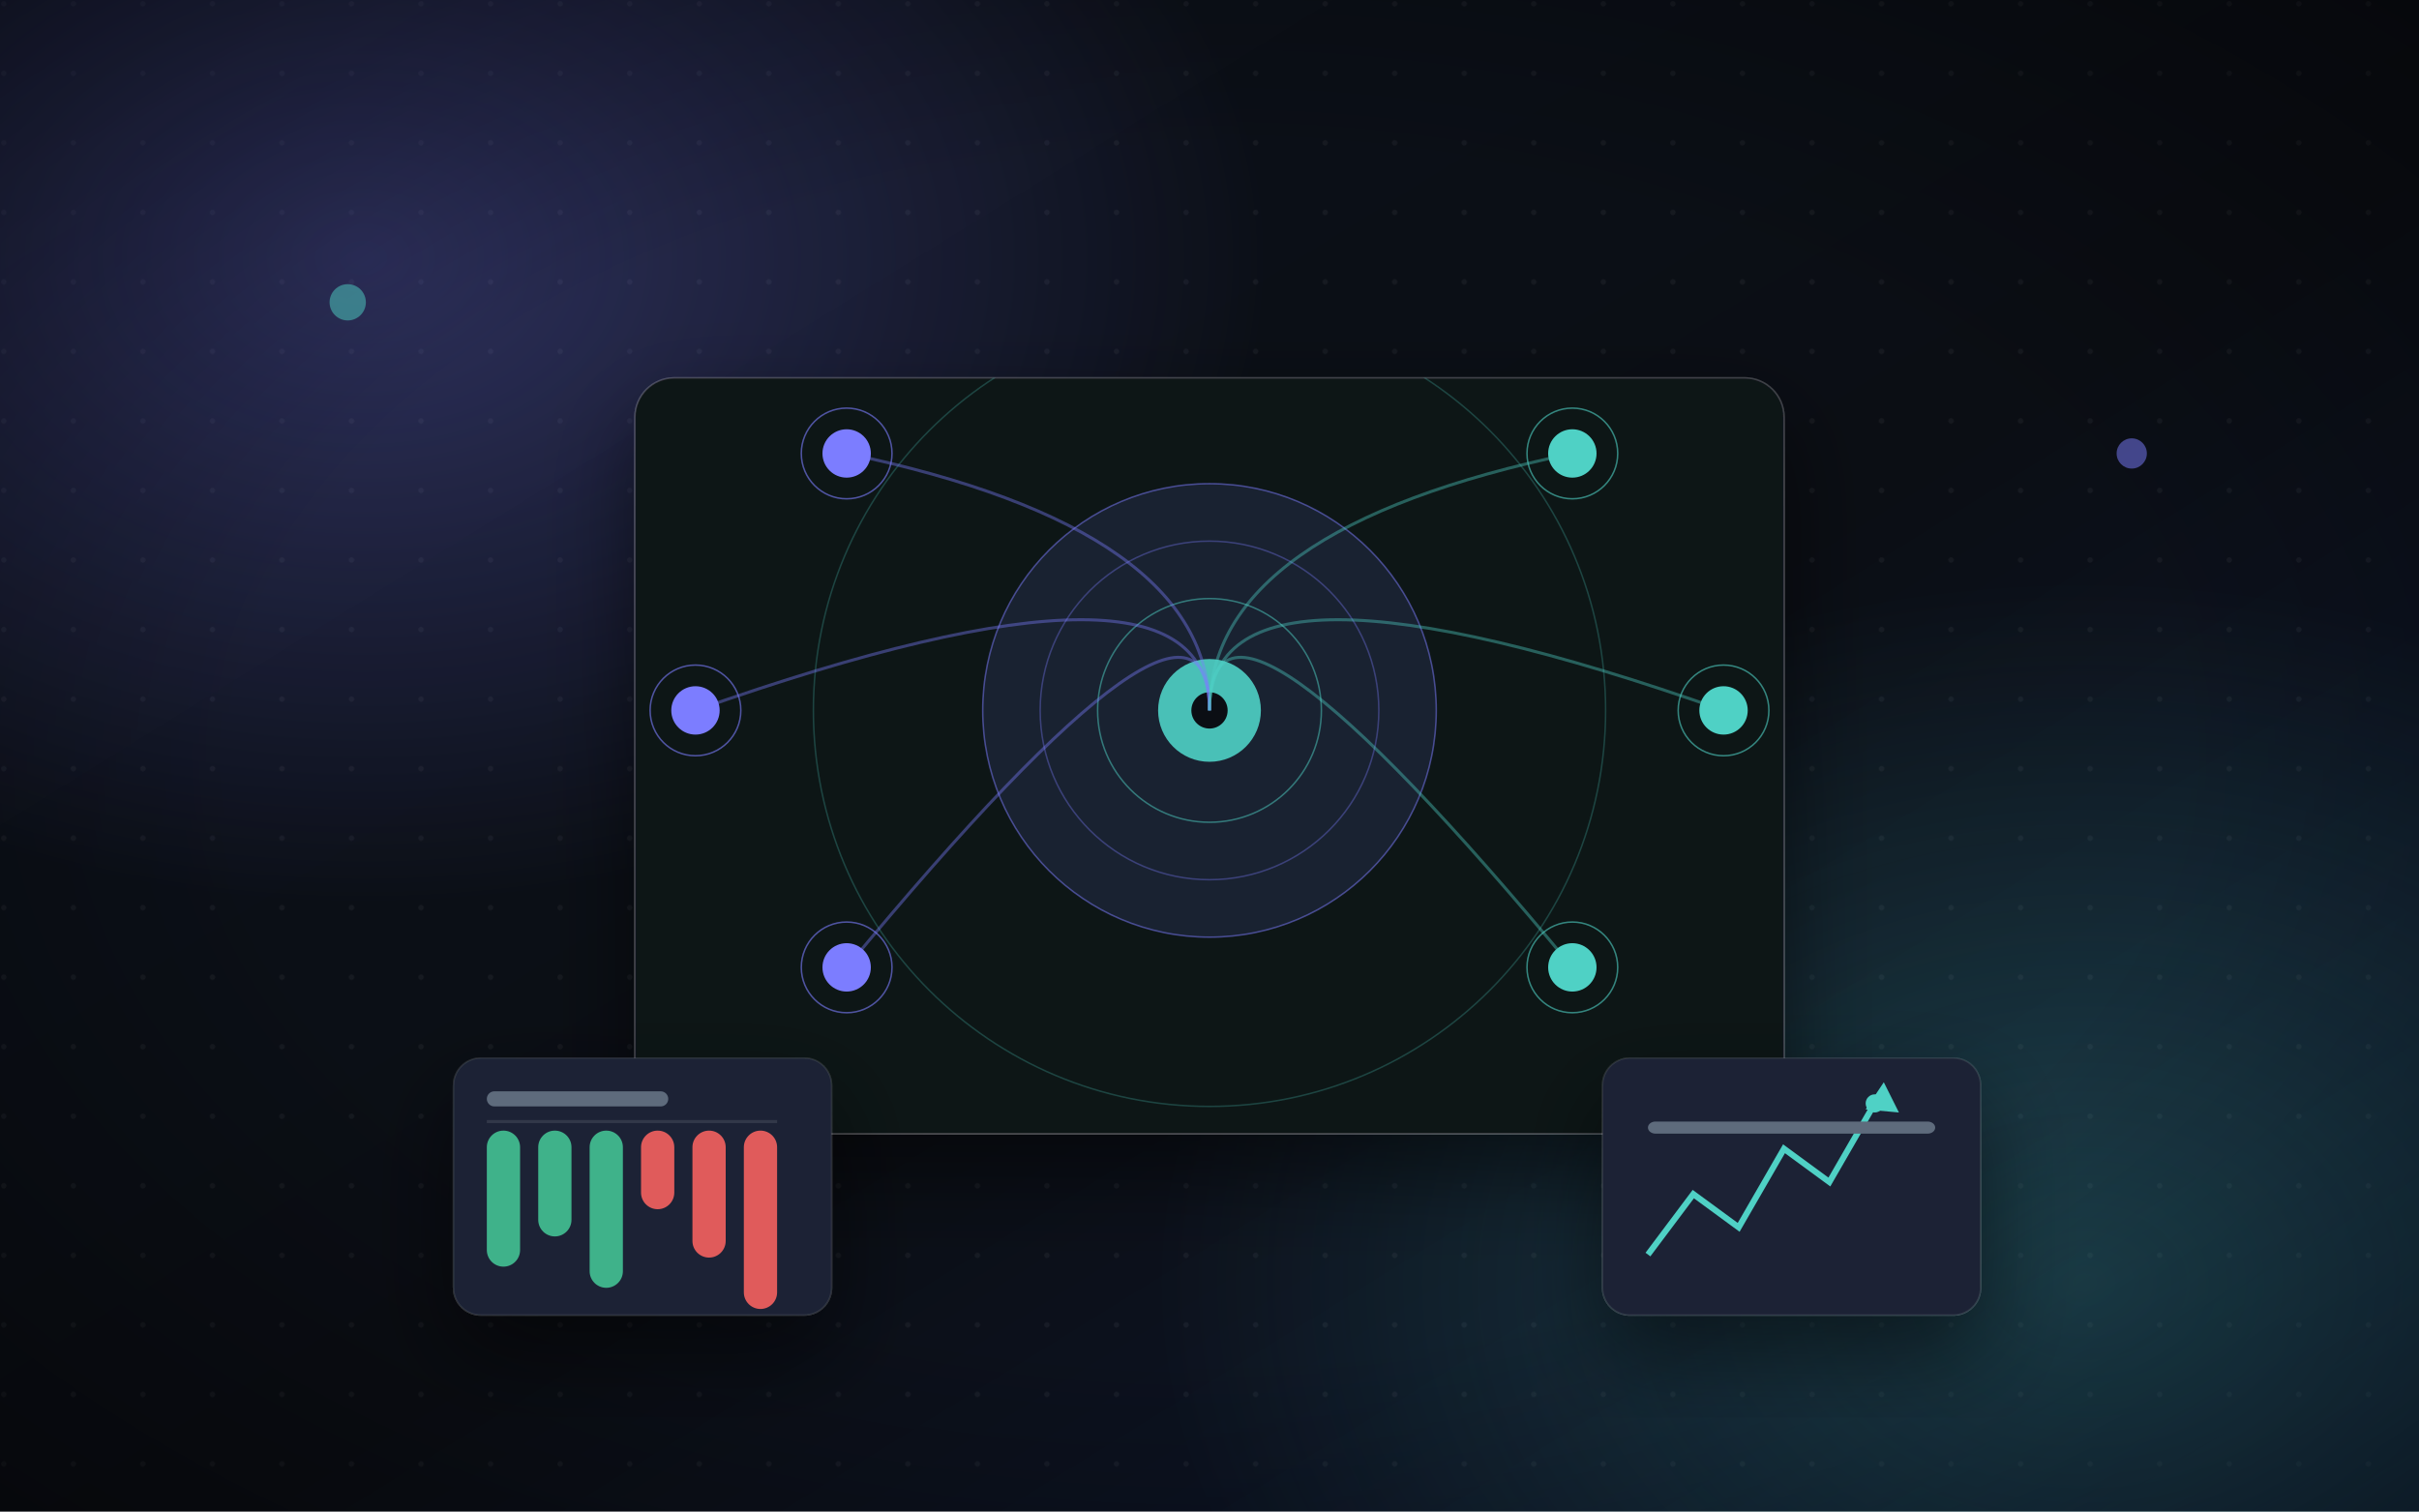
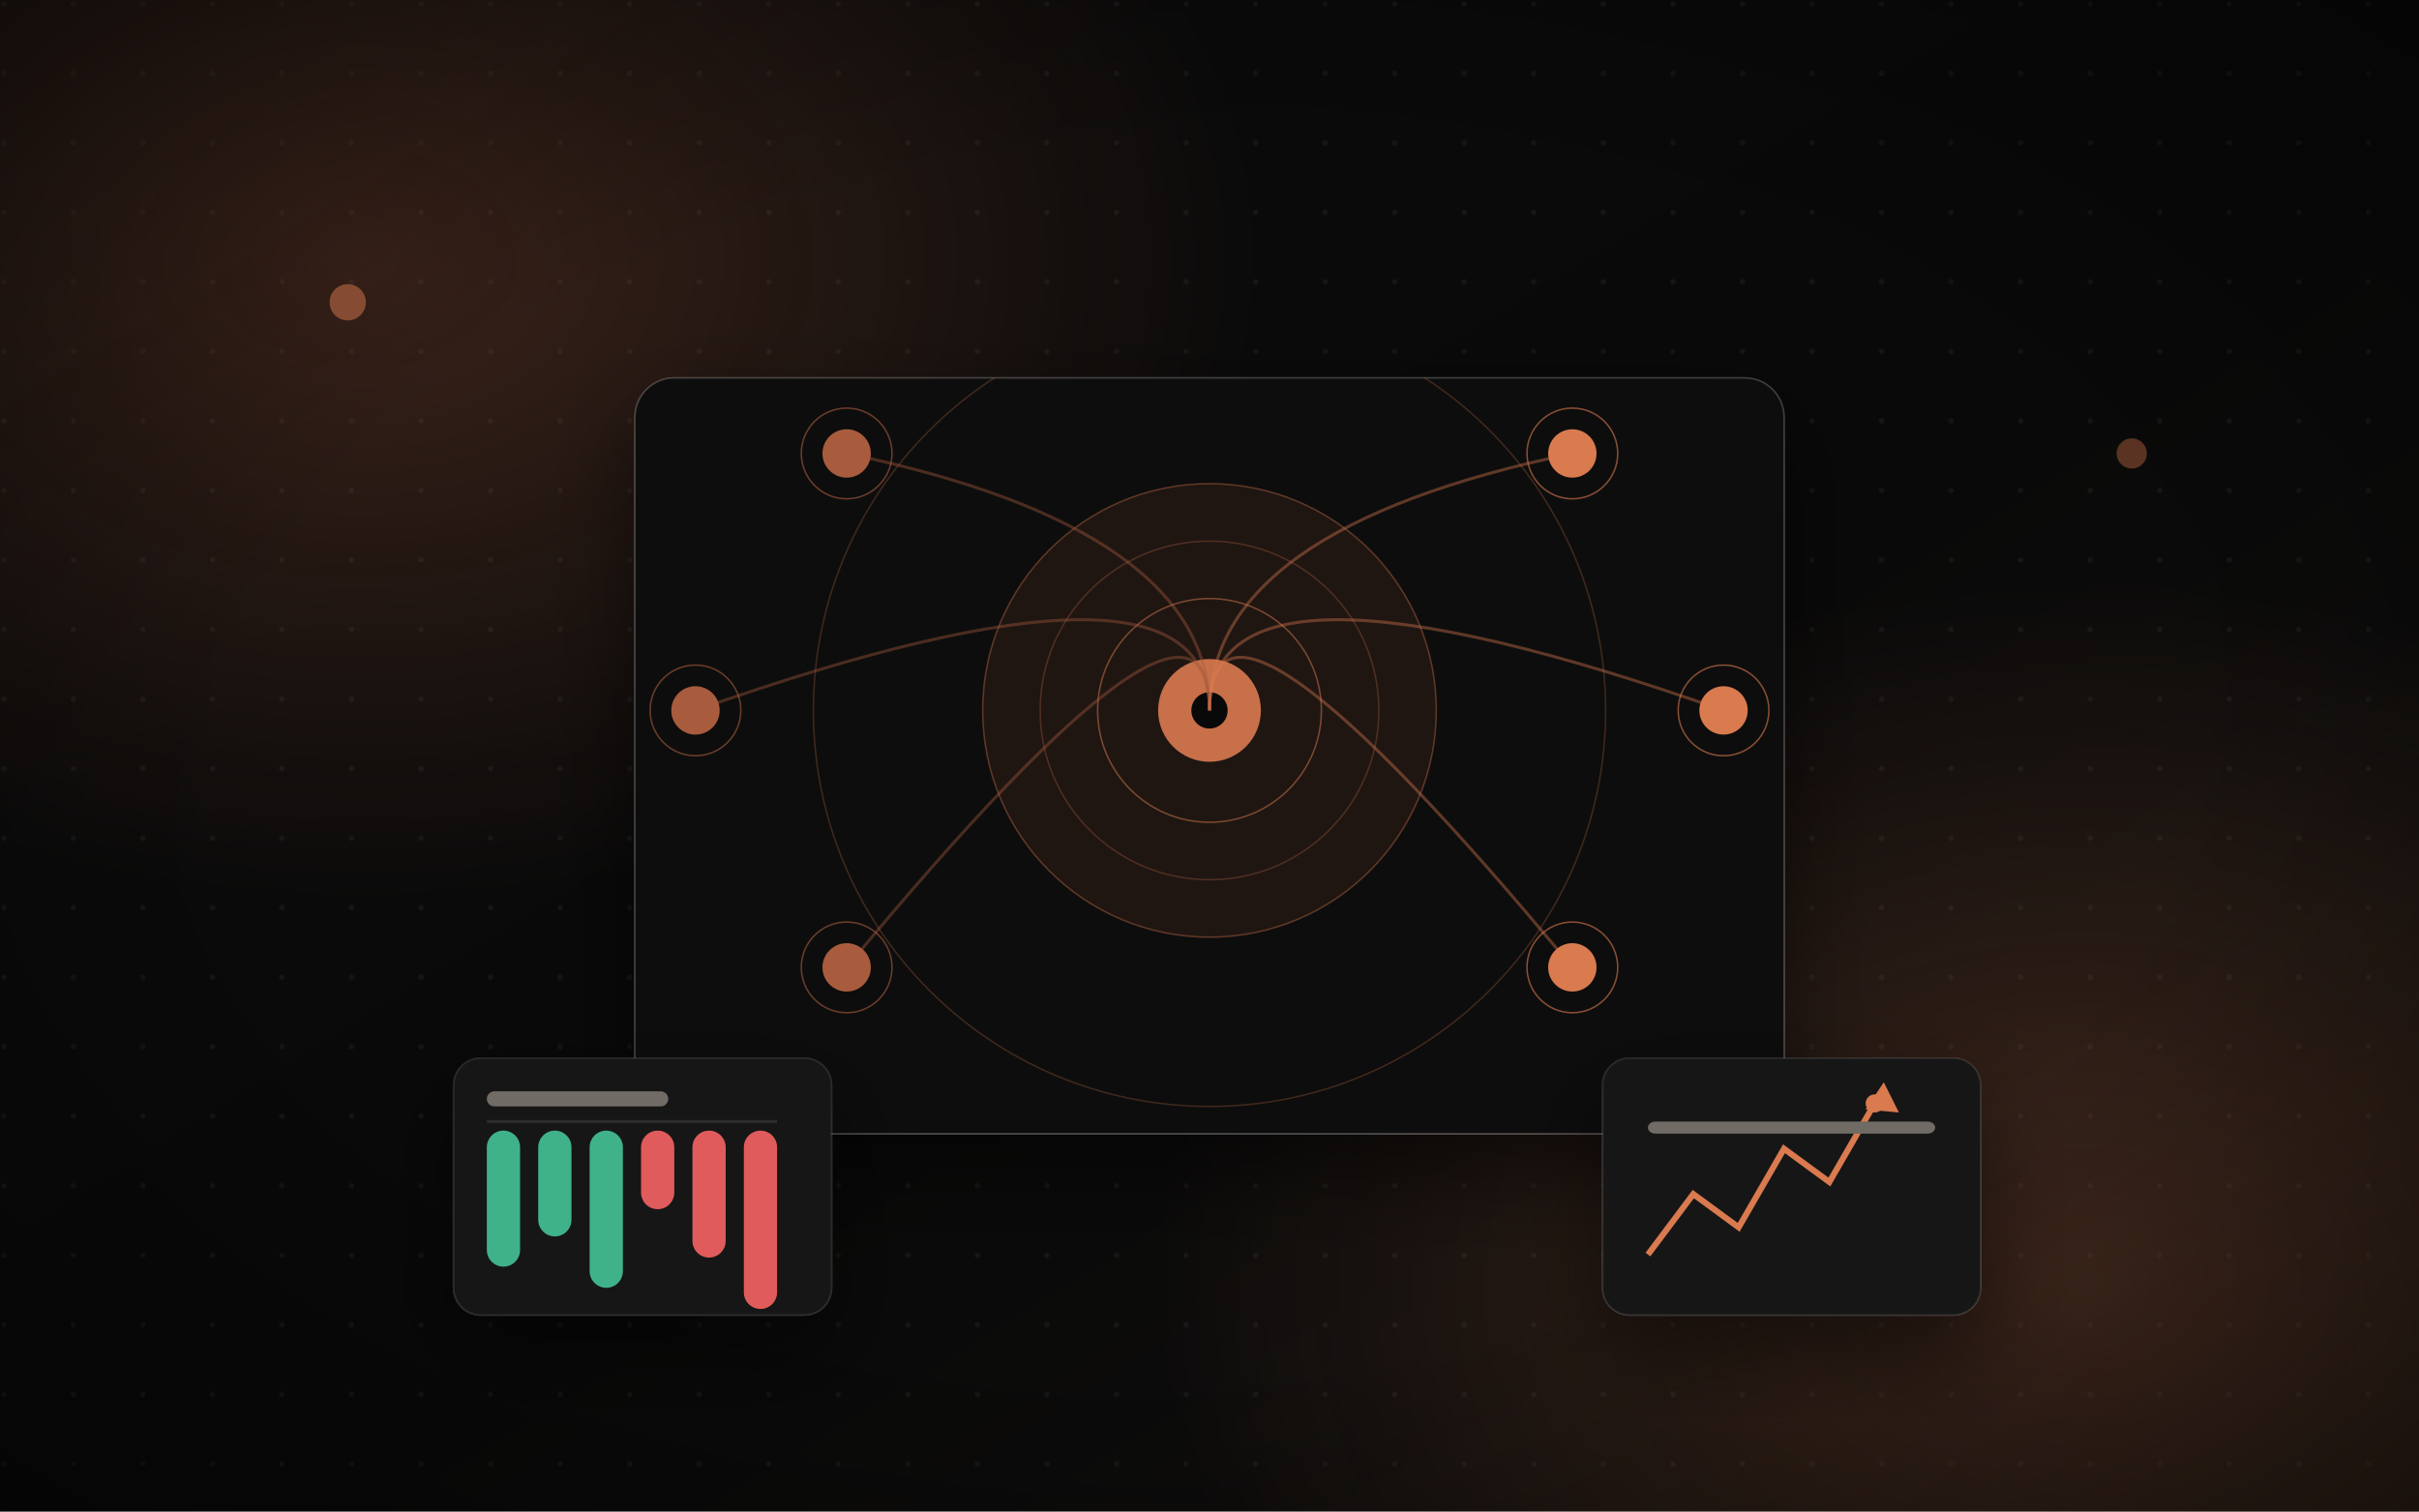
<svg xmlns="http://www.w3.org/2000/svg" width="1600" height="1000" viewBox="0 0 1600 1000">
  <defs>
    <linearGradient id="bgG" x1="0" y1="0" x2="1" y2="1">
-       <stop offset="0" stop-color="#0C111B" />
-       <stop offset="0.55" stop-color="#0B0E14" />
-       <stop offset="1" stop-color="#0E1832" />
+       <stop offset="0" stop-color="#0B0B0B" />
+       <stop offset="0.55" stop-color="#090909" />
+       <stop offset="1" stop-color="#12100E" />
    </linearGradient>
    <radialGradient id="gA" cx="0.5" cy="0.5" r="0.5">
-       <stop offset="0" stop-color="#7C7DFF" stop-opacity="0.30" />
-       <stop offset="1" stop-color="#7C7DFF" stop-opacity="0" />
+       <stop offset="0" stop-color="#A95C3D" stop-opacity="0.30" />
+       <stop offset="1" stop-color="#A95C3D" stop-opacity="0" />
    </radialGradient>
    <radialGradient id="gB" cx="0.5" cy="0.5" r="0.5">
-       <stop offset="0" stop-color="#4FD1C5" stop-opacity="0.24" />
-       <stop offset="1" stop-color="#4FD1C5" stop-opacity="0" />
+       <stop offset="0" stop-color="#D97A4F" stop-opacity="0.24" />
+       <stop offset="1" stop-color="#D97A4F" stop-opacity="0" />
    </radialGradient>
    <pattern id="dots" width="46" height="46" patternUnits="userSpaceOnUse">
      <circle cx="2.5" cy="2.5" r="1.8" fill="#ffffff" fill-opacity="0.05" />
    </pattern>
    <radialGradient id="vig" cx="0.5" cy="0.5" r="0.72">
      <stop offset="0.55" stop-color="#000" stop-opacity="0" />
      <stop offset="1" stop-color="#000" stop-opacity="0.45" />
    </radialGradient>
    <filter id="sh" x="-40%" y="-40%" width="180%" height="180%">
      <feDropShadow dx="0" dy="26" stdDeviation="30" flood-color="#000000" flood-opacity="0.5" />
    </filter>
  </defs>
  <rect width="1600" height="1000" fill="url(#bgG)" />
  <rect width="1600" height="1000" fill="url(#dots)" />
  <ellipse cx="240" cy="170" rx="600" ry="430" fill="url(#gA)" />
  <ellipse cx="1380" cy="850" rx="620" ry="470" fill="url(#gB)" />
  <rect width="1600" height="1000" fill="url(#vig)" />
  <clipPath id="c3">
    <rect x="420" y="250" width="760" height="500" />
  </clipPath>
  <g>
-     <rect x="420" y="250" width="760" height="500" rx="26" fill="#0E1219" stroke="rgba(255,255,255,0.20)" filter="url(#sh)" />
+     <rect x="420" y="250" width="760" height="500" rx="26" fill="#0E0E0E" stroke="rgba(255,255,255,0.20)" filter="url(#sh)" />
    <g clip-path="url(#c3)">
-       <circle cx="800" cy="470" r="150" fill="rgba(124,125,255,0.12)" />
-       <circle cx="800" cy="470" r="150" fill="none" stroke="#7C7DFF" stroke-opacity="0.5" />
-       <circle cx="800" cy="470" r="112" fill="none" stroke="#7C7DFF" stroke-opacity="0.35" />
-       <circle cx="800" cy="470" r="74" fill="none" stroke="#4FD1C5" stroke-opacity="0.5" />
-       <circle cx="800" cy="470" r="34" fill="#4FD1C5" opacity="0.9" />
-       <circle cx="800" cy="470" r="12" fill="#0B0E14" />
-       <circle cx="800" cy="470" r="262" fill="none" stroke="#4FD1C5" stroke-opacity="0.25" />
+       <circle cx="800" cy="470" r="150" fill="rgba(169,92,61,0.12)" />
+       <circle cx="800" cy="470" r="150" fill="none" stroke="#A95C3D" stroke-opacity="0.5" />
+       <circle cx="800" cy="470" r="112" fill="none" stroke="#A95C3D" stroke-opacity="0.35" />
+       <circle cx="800" cy="470" r="74" fill="none" stroke="#D97A4F" stroke-opacity="0.5" />
+       <circle cx="800" cy="470" r="34" fill="#D97A4F" opacity="0.9" />
+       <circle cx="800" cy="470" r="12" fill="#090909" />
+       <circle cx="800" cy="470" r="262" fill="none" stroke="#D97A4F" stroke-opacity="0.25" />
      <g>
-         <path d="M560 300 Q 800 350 800 470" stroke="#7C7DFF" stroke-width="2" fill="none" stroke-opacity="0.4" />
-         <circle cx="560" cy="300" r="30" fill="none" stroke="#7C7DFF" stroke-opacity="0.6" />
-         <circle cx="560" cy="300" r="16" fill="#7C7DFF" />
-         <path d="M1040 300 Q 800 350 800 470" stroke="#4FD1C5" stroke-width="2" fill="none" stroke-opacity="0.4" />
-         <circle cx="1040" cy="300" r="30" fill="none" stroke="#4FD1C5" stroke-opacity="0.6" />
-         <circle cx="1040" cy="300" r="16" fill="#4FD1C5" />
-         <path d="M560 640 Q 800 350 800 470" stroke="#7C7DFF" stroke-width="2" fill="none" stroke-opacity="0.4" />
-         <circle cx="560" cy="640" r="30" fill="none" stroke="#7C7DFF" stroke-opacity="0.6" />
-         <circle cx="560" cy="640" r="16" fill="#7C7DFF" />
-         <path d="M1040 640 Q 800 350 800 470" stroke="#4FD1C5" stroke-width="2" fill="none" stroke-opacity="0.4" />
-         <circle cx="1040" cy="640" r="30" fill="none" stroke="#4FD1C5" stroke-opacity="0.6" />
-         <circle cx="1040" cy="640" r="16" fill="#4FD1C5" />
-         <path d="M460 470 Q 800 350 800 470" stroke="#7C7DFF" stroke-width="2" fill="none" stroke-opacity="0.4" />
-         <circle cx="460" cy="470" r="30" fill="none" stroke="#7C7DFF" stroke-opacity="0.6" />
-         <circle cx="460" cy="470" r="16" fill="#7C7DFF" />
-         <path d="M1140 470 Q 800 350 800 470" stroke="#4FD1C5" stroke-width="2" fill="none" stroke-opacity="0.4" />
-         <circle cx="1140" cy="470" r="30" fill="none" stroke="#4FD1C5" stroke-opacity="0.6" />
-         <circle cx="1140" cy="470" r="16" fill="#4FD1C5" />
+         <path d="M560 300 Q 800 350 800 470" stroke="#A95C3D" stroke-width="2" fill="none" stroke-opacity="0.4" />
+         <circle cx="560" cy="300" r="30" fill="none" stroke="#A95C3D" stroke-opacity="0.6" />
+         <circle cx="560" cy="300" r="16" fill="#A95C3D" />
+         <path d="M1040 300 Q 800 350 800 470" stroke="#D97A4F" stroke-width="2" fill="none" stroke-opacity="0.4" />
+         <circle cx="1040" cy="300" r="30" fill="none" stroke="#D97A4F" stroke-opacity="0.6" />
+         <circle cx="1040" cy="300" r="16" fill="#D97A4F" />
+         <path d="M560 640 Q 800 350 800 470" stroke="#A95C3D" stroke-width="2" fill="none" stroke-opacity="0.4" />
+         <circle cx="560" cy="640" r="30" fill="none" stroke="#A95C3D" stroke-opacity="0.6" />
+         <circle cx="560" cy="640" r="16" fill="#A95C3D" />
+         <path d="M1040 640 Q 800 350 800 470" stroke="#D97A4F" stroke-width="2" fill="none" stroke-opacity="0.4" />
+         <circle cx="1040" cy="640" r="30" fill="none" stroke="#D97A4F" stroke-opacity="0.6" />
+         <circle cx="1040" cy="640" r="16" fill="#D97A4F" />
+         <path d="M460 470 Q 800 350 800 470" stroke="#A95C3D" stroke-width="2" fill="none" stroke-opacity="0.4" />
+         <circle cx="460" cy="470" r="30" fill="none" stroke="#A95C3D" stroke-opacity="0.6" />
+         <circle cx="460" cy="470" r="16" fill="#A95C3D" />
+         <path d="M1140 470 Q 800 350 800 470" stroke="#D97A4F" stroke-width="2" fill="none" stroke-opacity="0.4" />
+         <circle cx="1140" cy="470" r="30" fill="none" stroke="#D97A4F" stroke-opacity="0.6" />
+         <circle cx="1140" cy="470" r="16" fill="#D97A4F" />
      </g>
    </g>
    <g>
-       <rect x="300" y="700" width="250" height="170" rx="18" fill="#1C2334" stroke="rgba(255,255,255,0.10)" filter="url(#sh)" />
-       <rect x="322" y="722" width="120" height="10" rx="5" fill="#5E6B7C" />
+       <rect x="300" y="700" width="250" height="170" rx="18" fill="#191919" stroke="rgba(255,255,255,0.10)" filter="url(#sh)" />
+       <rect x="322" y="722" width="120" height="10" rx="5" fill="#706B64" />
      <rect x="322" y="748" width="22" height="90" rx="11" fill="#3FB28A" />
      <rect x="356" y="748" width="22" height="70" rx="11" fill="#3FB28A" />
      <rect x="390" y="748" width="22" height="104" rx="11" fill="#3FB28A" />
      <rect x="424" y="748" width="22" height="52" rx="11" fill="#E05B5B" />
      <rect x="458" y="748" width="22" height="84" rx="11" fill="#E05B5B" />
      <rect x="492" y="748" width="22" height="118" rx="11" fill="#E05B5B" />
      <line x1="322" y1="742" x2="514" y2="742" stroke="rgba(255,255,255,0.10)" stroke-width="2" />
    </g>
    <g>
-       <rect x="1060" y="700" width="250" height="170" rx="18" fill="#1C2334" stroke="rgba(255,255,255,0.10)" filter="url(#sh)" />
-       <path d="M1090 830 L1120 790 L1150 812 L1180 760 L1210 782 L1240 730" stroke="#4FD1C5" stroke-width="4" fill="none" />
-       <circle cx="1240" cy="730" r="6" fill="#4FD1C5" />
-       <path d="M1246 716 l10 20 -22 -2 z" fill="#4FD1C5" />
-       <rect x="1090" y="742" width="190" height="8" rx="5" fill="#5E6B7C" />
+       <rect x="1060" y="700" width="250" height="170" rx="18" fill="#191919" stroke="rgba(255,255,255,0.10)" filter="url(#sh)" />
+       <path d="M1090 830 L1120 790 L1150 812 L1180 760 L1210 782 L1240 730" stroke="#D97A4F" stroke-width="4" fill="none" />
+       <circle cx="1240" cy="730" r="6" fill="#D97A4F" />
+       <path d="M1246 716 l10 20 -22 -2 z" fill="#D97A4F" />
+       <rect x="1090" y="742" width="190" height="8" rx="5" fill="#706B64" />
    </g>
-     <circle cx="230" cy="200" r="12" fill="#4FD1C5" opacity="0.5" />
-     <circle cx="1410" cy="300" r="10" fill="#7C7DFF" opacity="0.5" />
+     <circle cx="230" cy="200" r="12" fill="#D97A4F" opacity="0.5" />
+     <circle cx="1410" cy="300" r="10" fill="#A95C3D" opacity="0.5" />
  </g>
</svg>
